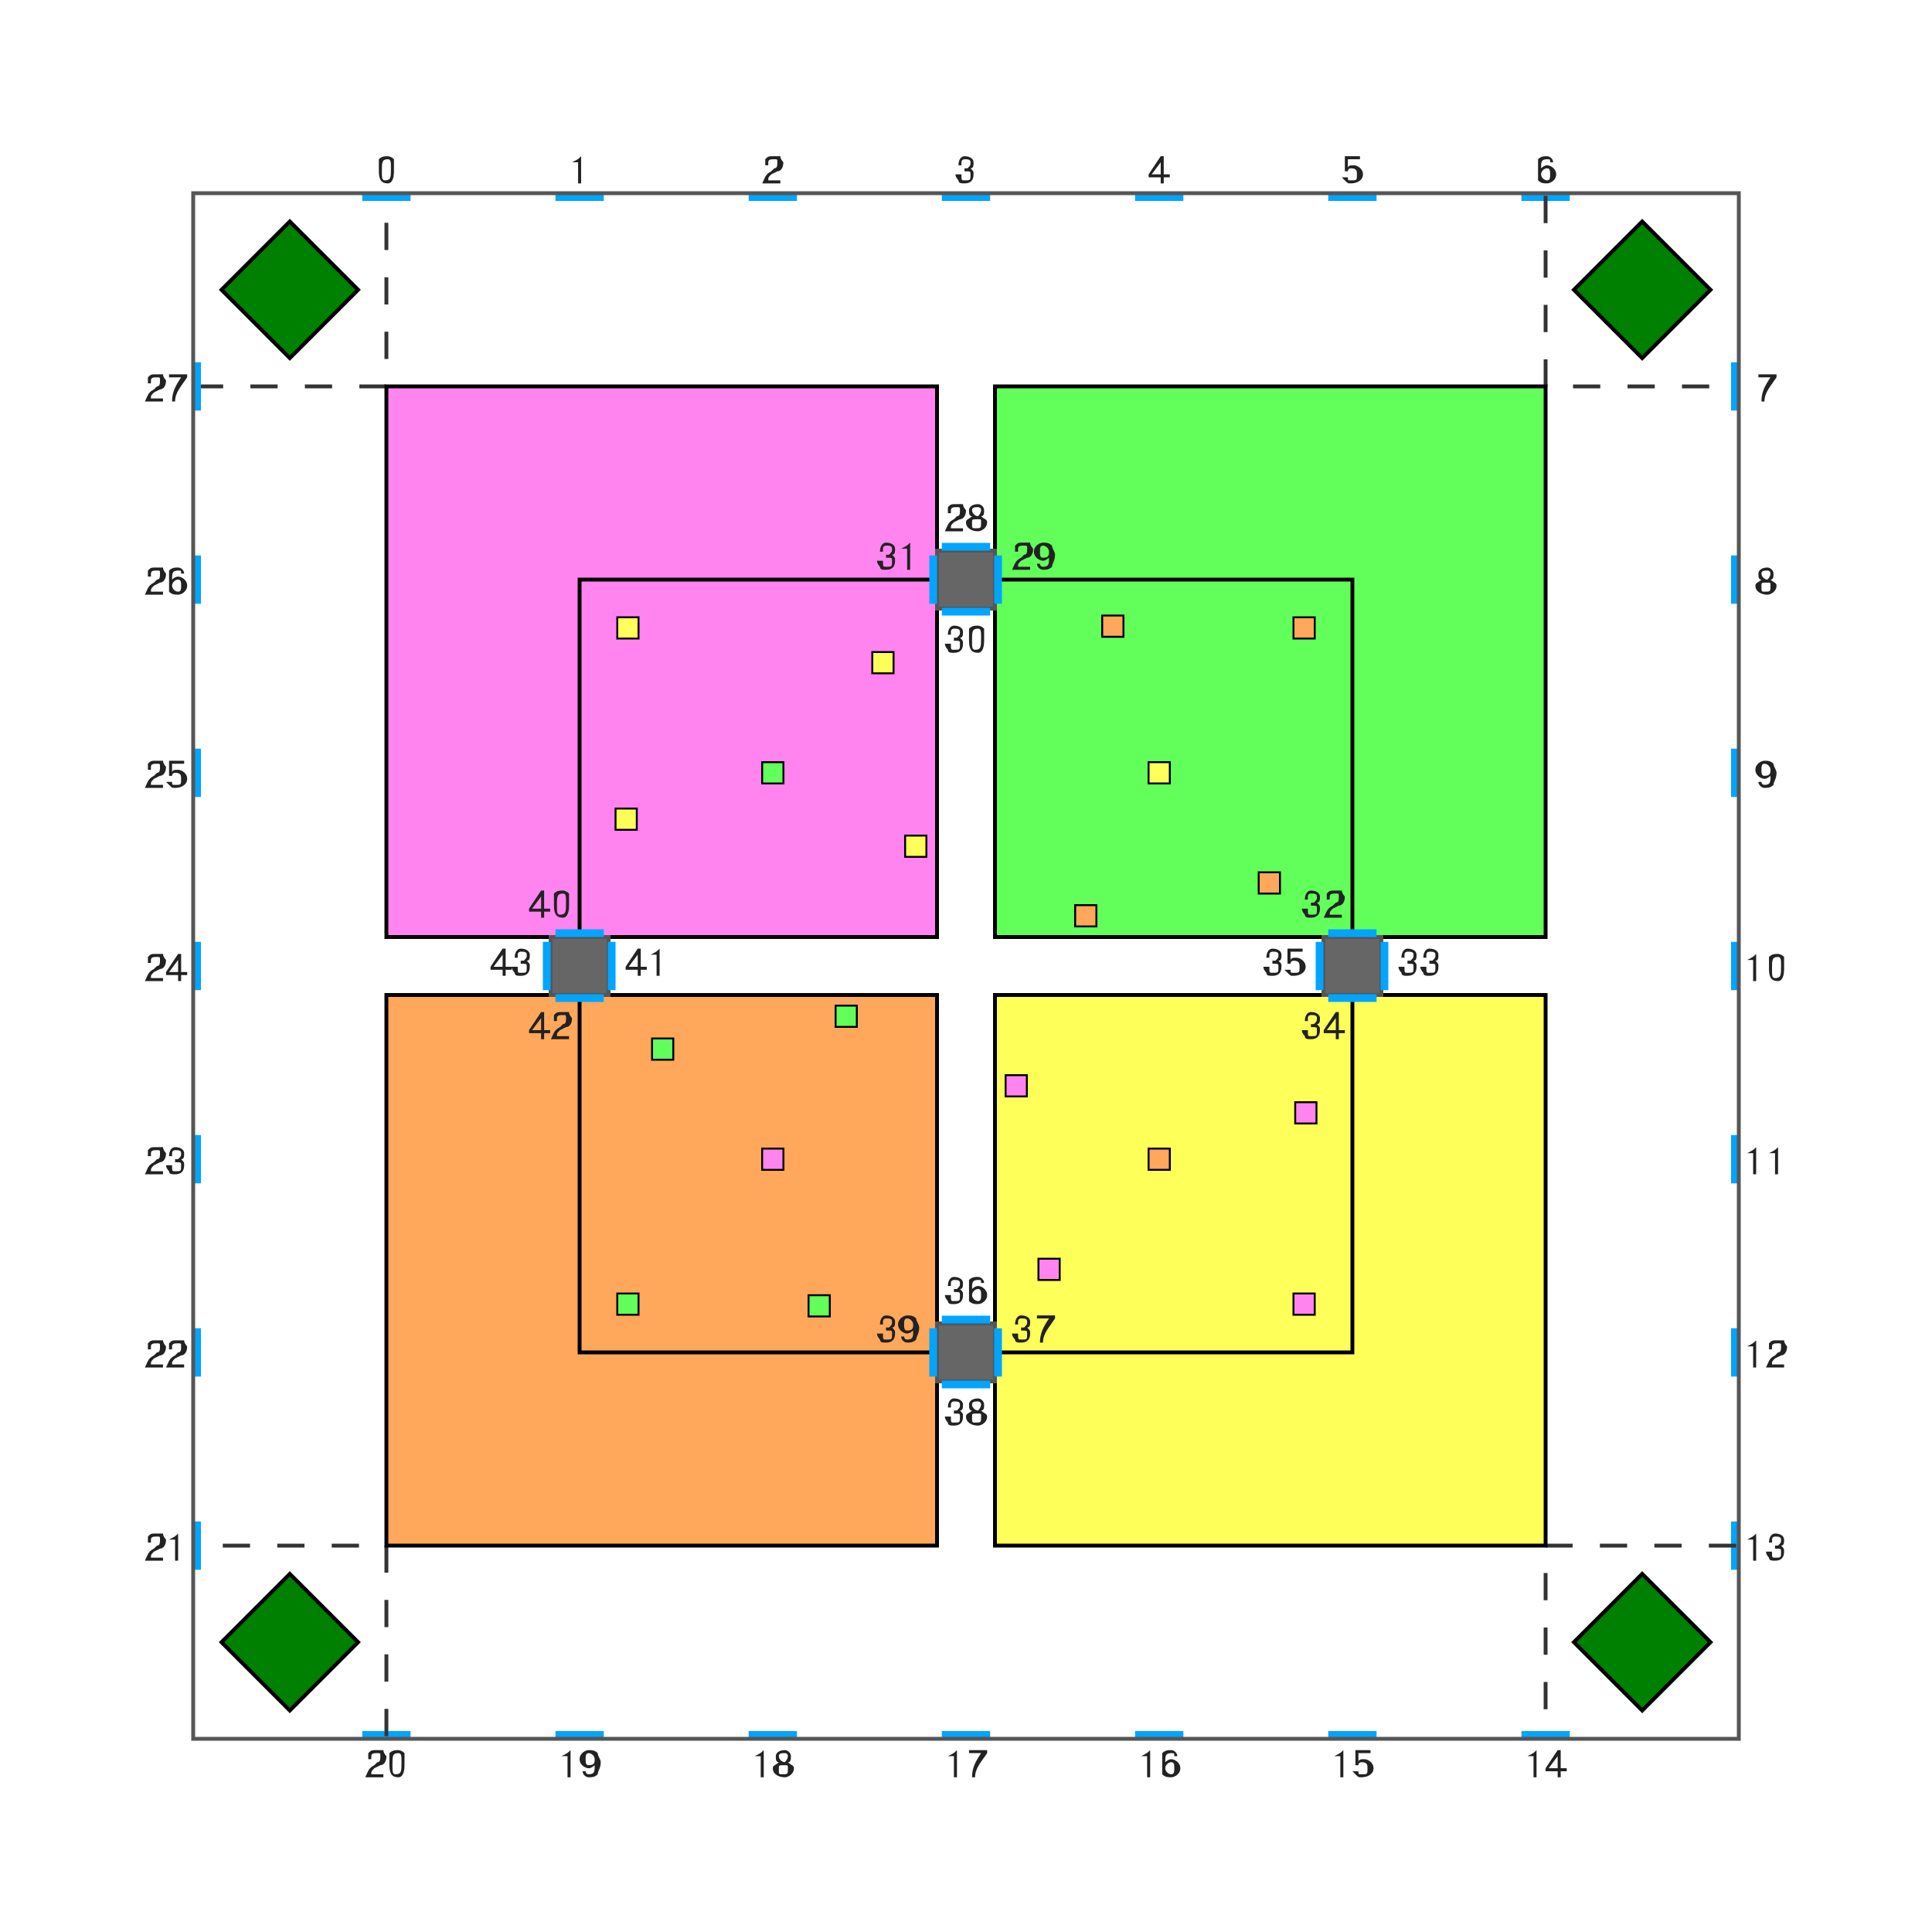
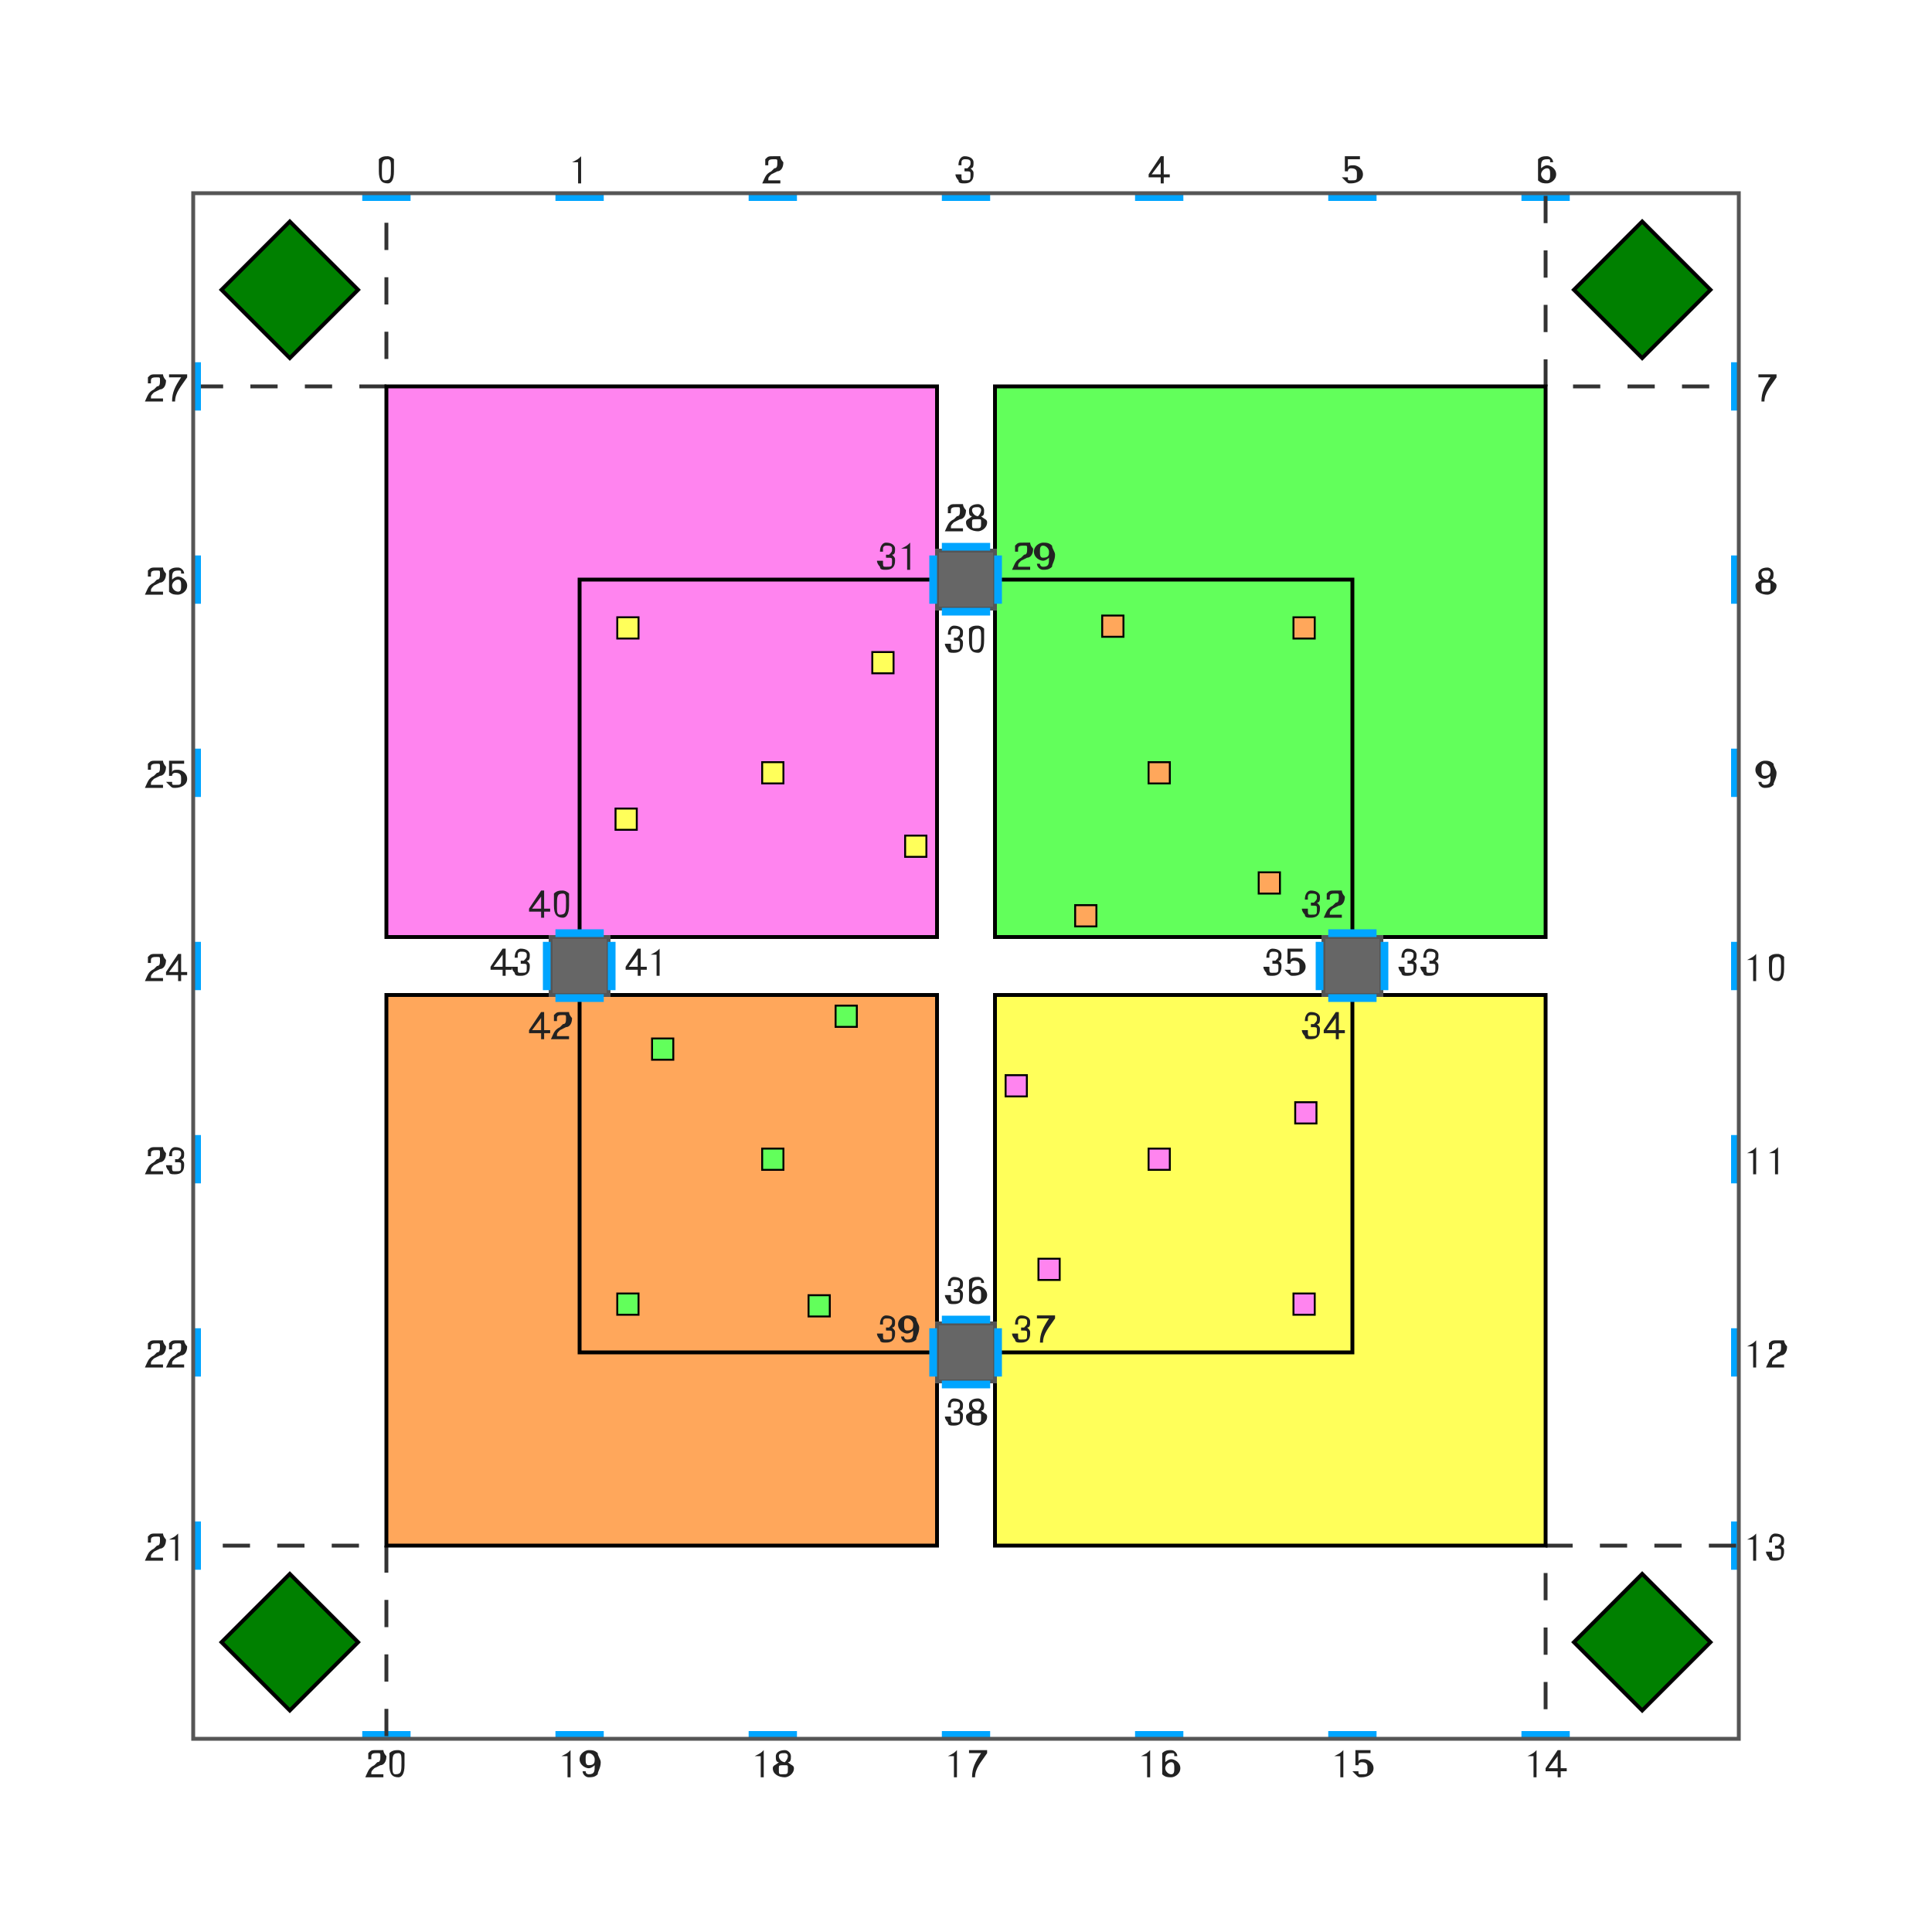
<svg xmlns="http://www.w3.org/2000/svg" xmlns:xlink="http://www.w3.org/1999/xlink" version="1.1" baseProfile="full" width="1000" height="1000">
  <style type="text/css">
        

      .arena-wall {
          fill: none;
          stroke: #555;
          stroke-width: .02;
      }

      .platform {
          stroke: #555;
          stroke-width: .02;
          fill: #666;
      }

      .token {
          stroke: black;
          stroke-width: 0.01;
      }

      .robot {
          fill: green;
          stroke: black;
          stroke-width: 0.02;
      }

      .line-follow-line {
          stroke: #000;
          stroke-width: 0.02;
          fill: none;
      }

      .zone-0 {
        fill:#ff84ef;
      }

      .zone-1 {
        fill:#62ff5b;
      }

      .zone-2 {
        fill:#ffa75b;
      }

      .zone-3 {
        fill:#ffff5a;
      }

      .start-zone {
          stroke: #333;
          stroke-width: 0.02;
          stroke-dasharray: 0.141, 0.141;
          stroke-dashoffset: -50%;
          fill: none;
      }

      .marker {
          fill: #00a5ff;
      }

      #marker-annotations text {
          font-size: 0.2;
          text-anchor: middle;
          fill: #222;
      }

      .text {
          font-family: helvetica;
          font-size: 0.014em;
      }


    
    </style>
  <defs>
    <g id="token-ordinary">
      <rect width="0.11" height="0.11" x="-0.055" y="-0.055" class="token" />
    </g>
    <g id="token-0">
      <rect width="0.11" height="0.11" x="-0.055" y="-0.055" class="token zone-0" />
    </g>
    <g id="token-1">
      <rect width="0.11" height="0.11" x="-0.055" y="-0.055" class="token zone-1" />
    </g>
    <g id="token-2">
      <rect width="0.11" height="0.11" x="-0.055" y="-0.055" class="token zone-2" />
    </g>
    <g id="token-3">
      <rect width="0.11" height="0.11" x="-0.055" y="-0.055" class="token zone-3" />
    </g>
    <g id="random-tokens">
      <use xlink:href="#token-ordinary" x="0.25" y="0.25" />
      <use xlink:href="#token-ordinary" x="1.57" y="0.43" />
      <use xlink:href="#token-ordinary" x="0.241" y="1.24" />
      <use xlink:href="#token-ordinary" x="1.74" y="1.38" />
-       <use xlink:href="#token-ordinary" x="3" y="1" />
+       <use xlink:href="#token-ordinary" x="1" y="1" />
    </g>
    <g id="wall-marker">
      <rect x="-0.125" y="0" width="0.25" height="0.04" class="marker" />
    </g>
    <g id="side-zone">
      <rect width="0.5" height="0.5" x="0.25" y="0.25" transform="rotate(45 0.5 0.5)" class="robot" />
      <path class="start-zone" d="M 0 1 h 1 v -1" />
      <use xlink:href="#wall-marker" x="1" />
      <use xlink:href="#wall-marker" x="2" />
      <use xlink:href="#wall-marker" x="3" />
      <use xlink:href="#wall-marker" x="4" />
      <use xlink:href="#wall-marker" x="5" />
      <use xlink:href="#wall-marker" x="6" />
      <use xlink:href="#wall-marker" x="7" />
    </g>
    <g id="centre-column" class="centre-column">
      <rect width="0.3" height="0.3" class="platform" />
      <rect x="0.025" y="-0.04" width="0.25" height="0.04" class="marker" />
      <rect x="0.025" y="0.296" width="0.25" height="0.04" class="marker" />
      <rect x="-0.04" y="0.025" width="0.04" height="0.25" class="marker" />
      <rect x="0.296" y="0.025" width="0.04" height="0.25" class="marker" />
    </g>
  </defs>
  <rect width="100%" height="100%" fill="white" />
  <g id="arena" transform="translate(100 100) scale(100)">
    <use xlink:href="#side-zone" />
    <use xlink:href="#side-zone" transform="rotate(90 4 4)" class="zone-0" />
    <use xlink:href="#side-zone" transform="rotate(180 4 4)" />
    <use xlink:href="#side-zone" transform="rotate(270 4 4)" />
    <rect x="1" y="1" width="2.85" height="2.85" class="zone-0 line-follow-line" />
    <rect x="4.15" y="1" width="2.85" height="2.85" class="zone-1 line-follow-line" />
    <rect x="1" y="4.15" width="2.85" height="2.85" class="zone-2 line-follow-line" />
    <rect x="4.15" y="4.15" width="2.85" height="2.85" class="zone-3 line-follow-line" />
    <rect width="4" height="4" x="2" y="2" class="line-follow-line" />
    <use xlink:href="#centre-column" x="1.85" y="3.85" />
    <use xlink:href="#centre-column" x="3.85" y="1.85" />
    <use xlink:href="#centre-column" x="5.85" y="3.85" />
    <use xlink:href="#centre-column" x="3.85" y="5.85" />
    <use xlink:href="#random-tokens" class="zone-3" x="2" y="2" />
    <use xlink:href="#random-tokens" class="zone-2" x="2" y="2" transform="rotate(90 4 4)" />
    <use xlink:href="#random-tokens" class="zone-0" x="2" y="2" transform="rotate(180 4 4)" />
    <use xlink:href="#random-tokens" class="zone-1" x="2" y="2" transform="rotate(270 4 4)" />
    <rect width="8" height="8" x="0" y="0" class="arena-wall" />
    <g id="marker-annotations" class="text">
      <text x="1" y="-0.05">0</text>
      <text x="2" y="-0.05">1</text>
      <text x="3" y="-0.05">2</text>
      <text x="4" y="-0.05">3</text>
      <text x="5" y="-0.05">4</text>
      <text x="6" y="-0.05">5</text>
      <text x="7" y="-0.05">6</text>
      <text x="8.14" y="1.08">7</text>
      <text x="8.14" y="2.08">8</text>
      <text x="8.14" y="3.08">9</text>
      <text x="8.14" y="4.08">10</text>
      <text x="8.14" y="5.08">11</text>
      <text x="8.14" y="6.08">12</text>
      <text x="8.14" y="7.08">13</text>
      <text x="1" y="8.2">20</text>
      <text x="2" y="8.2">19</text>
      <text x="3" y="8.2">18</text>
      <text x="4" y="8.2">17</text>
      <text x="5" y="8.2">16</text>
      <text x="6" y="8.2">15</text>
      <text x="7" y="8.2">14</text>
      <text x="-0.14" y="1.08">27</text>
      <text x="-0.14" y="2.08">26</text>
      <text x="-0.14" y="3.08">25</text>
      <text x="-0.14" y="4.08">24</text>
      <text x="-0.14" y="5.08">23</text>
      <text x="-0.14" y="6.08">22</text>
      <text x="-0.14" y="7.08">21</text>
      <text x="4.00" y="1.75">28</text>
      <text x="4.00" y="2.38">30</text>
      <text x="4.35" y="1.95">29</text>
      <text x="3.65" y="1.95">31</text>
      <text x="4.00" y="5.75">36</text>
      <text x="4.00" y="6.38">38</text>
      <text x="4.35" y="5.95">37</text>
      <text x="3.65" y="5.95">39</text>
      <text x="5.85" y="3.75">32</text>
      <text x="5.85" y="4.38">34</text>
      <text x="6.35" y="4.05">33</text>
      <text x="5.65" y="4.05">35</text>
      <text x="1.85" y="3.75">40</text>
      <text x="1.85" y="4.38">42</text>
      <text x="2.35" y="4.05">41</text>
      <text x="1.65" y="4.05">43</text>
    </g>
  </g>
</svg>
